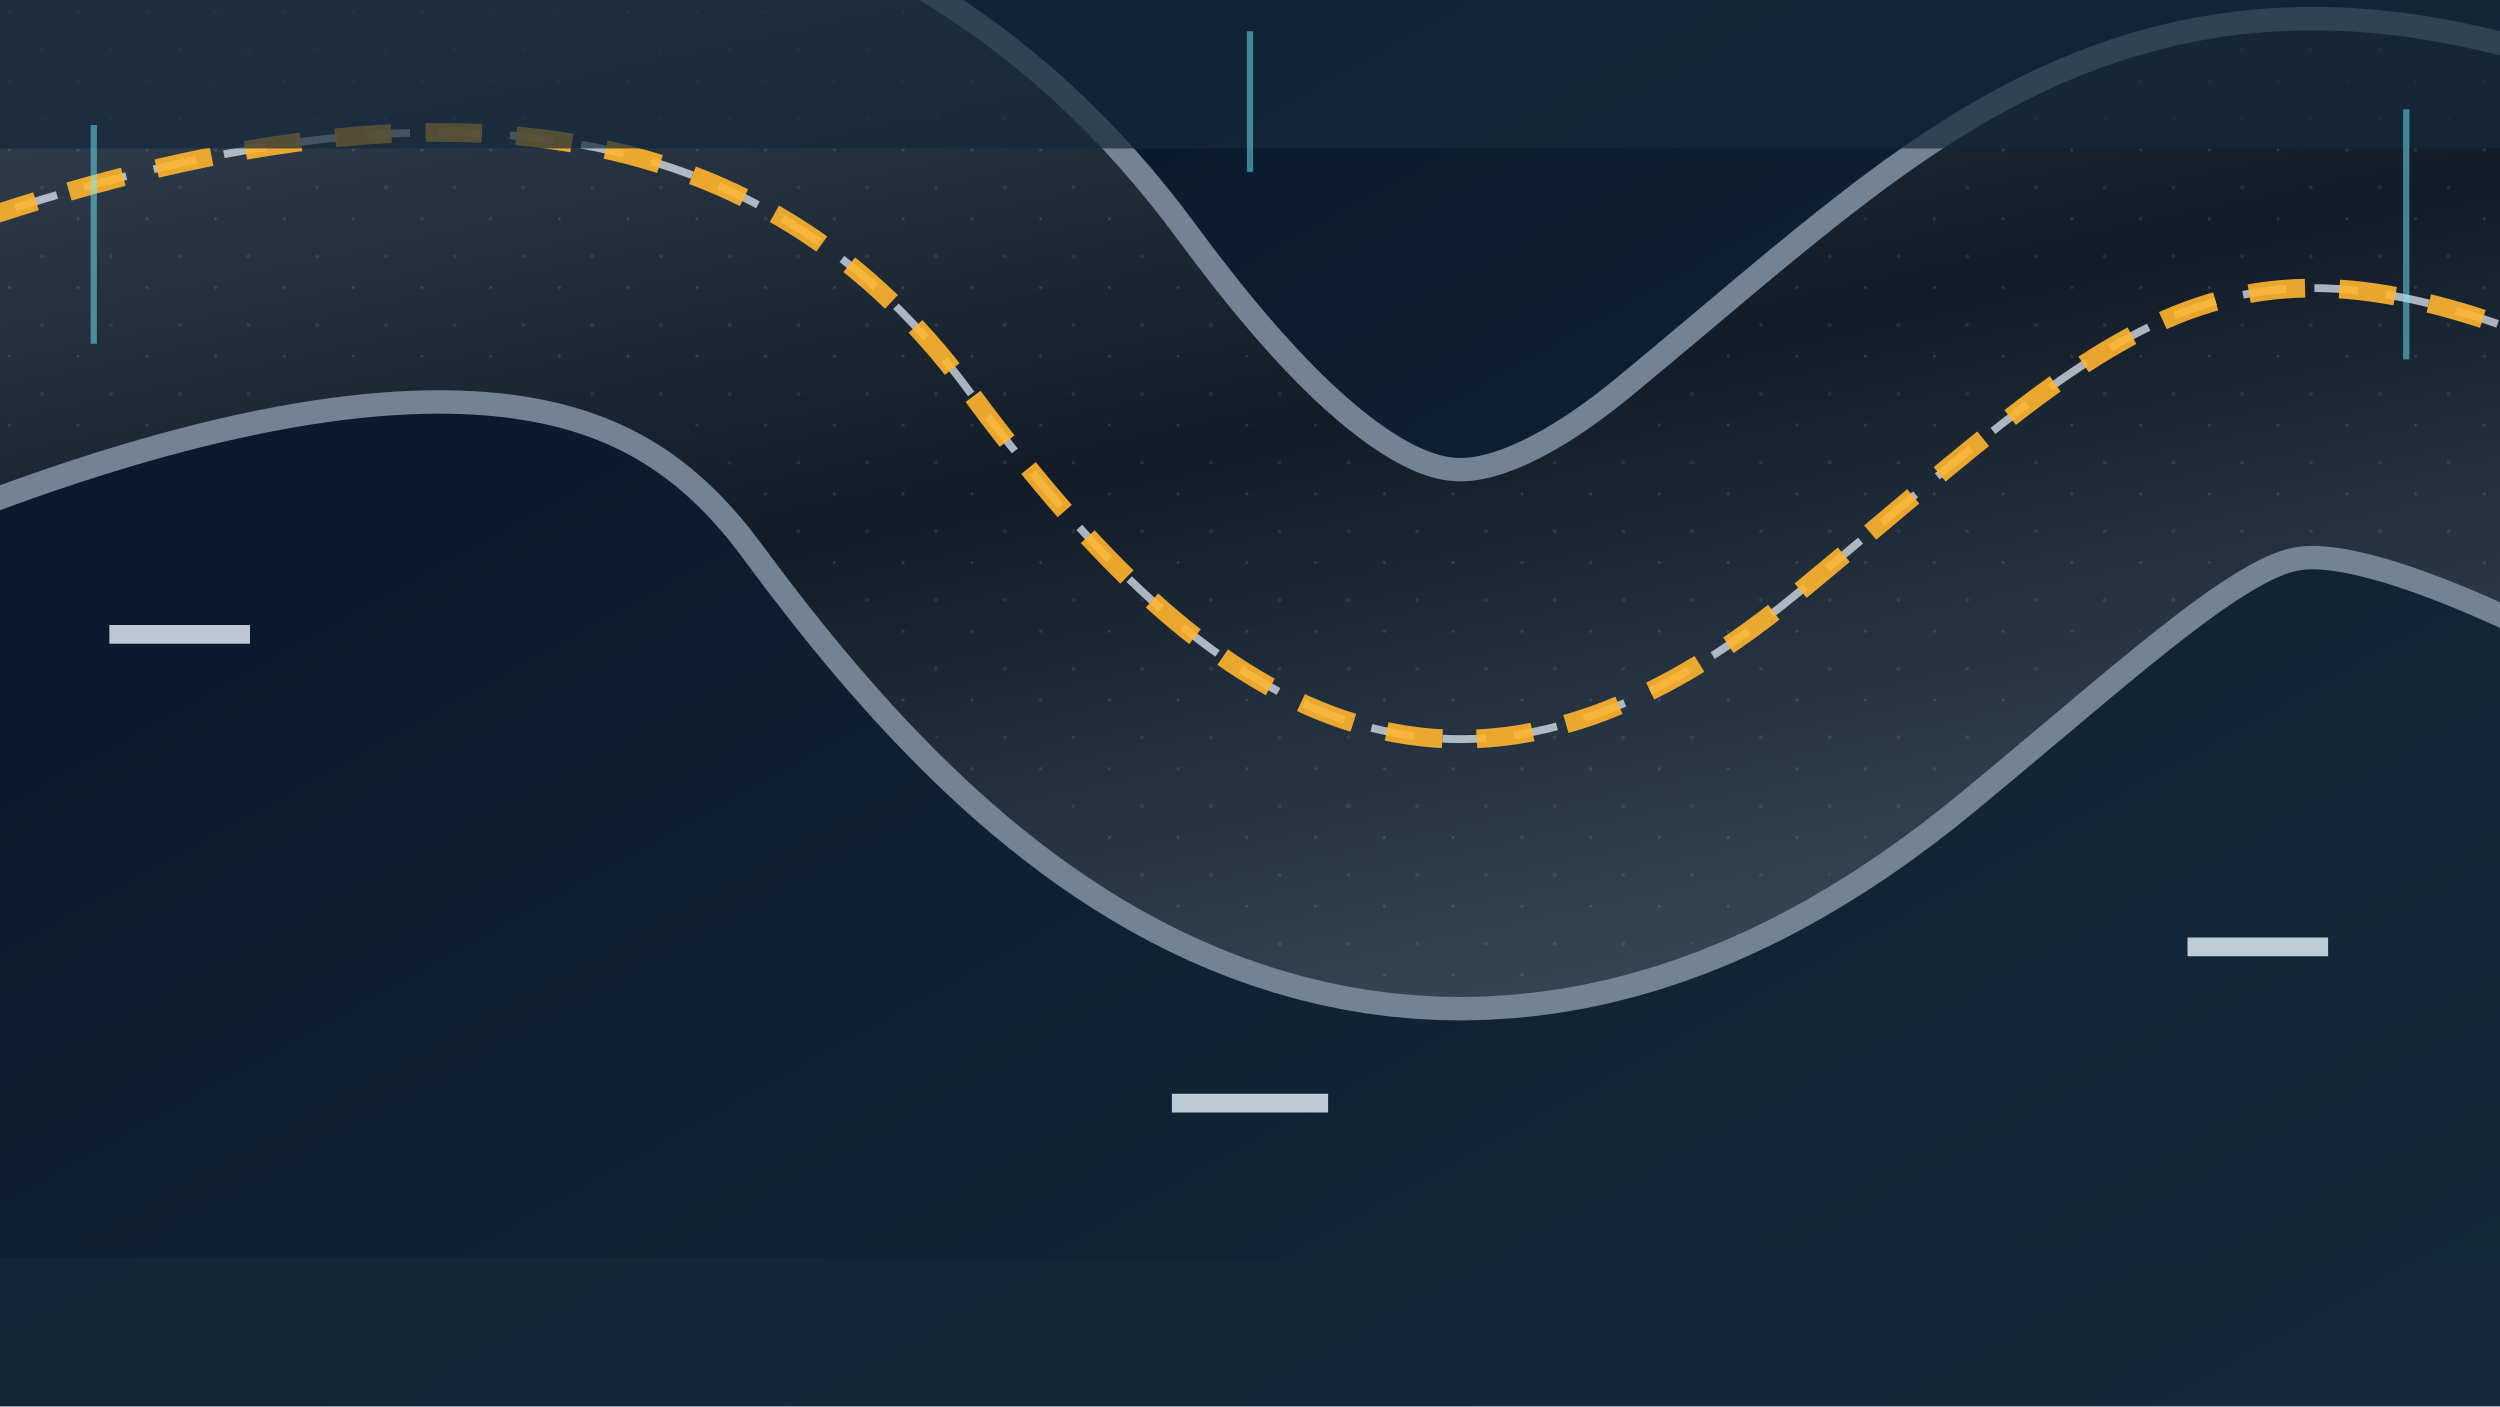
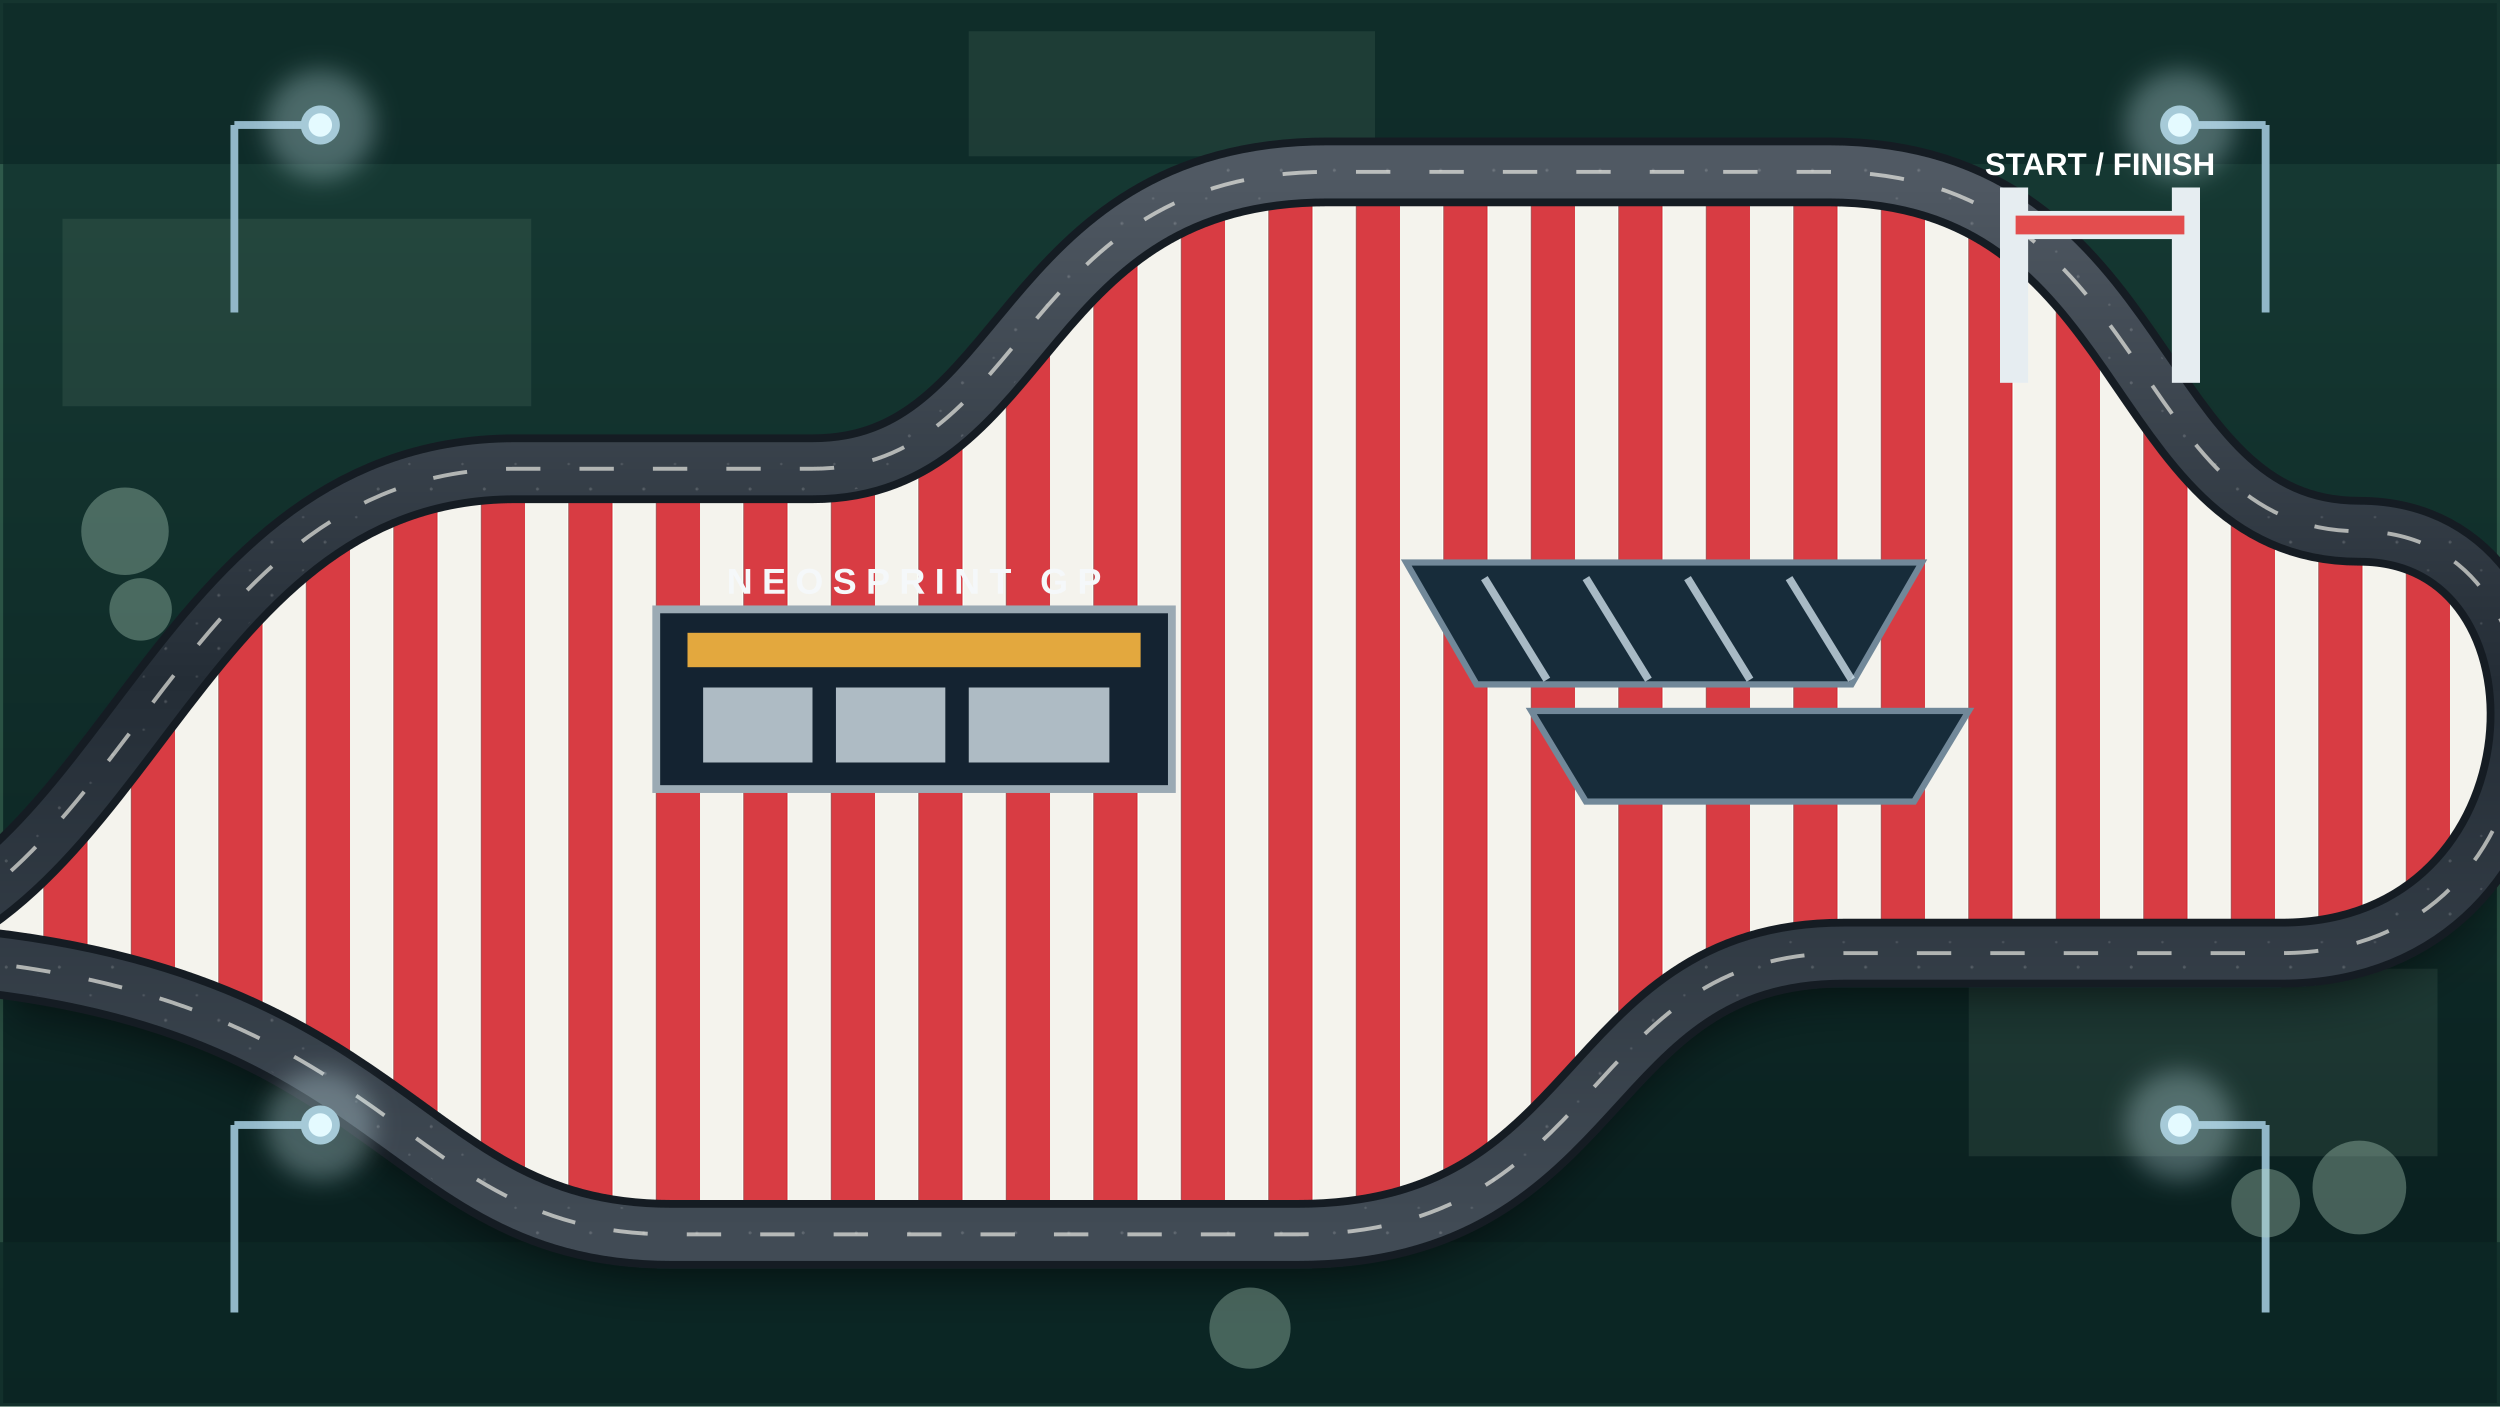
<svg xmlns="http://www.w3.org/2000/svg" viewBox="0 0 1600 900">
  <defs>
-     <linearGradient id="sky" y2="1">
-       <stop stop-color="#08152a" />
-       <stop offset="1" stop-color="#142b3c" />
+     <linearGradient id="grass" x2="0" y2="1">
+       <stop stop-color="#173c35" />
+       <stop offset="1" stop-color="#081d1d" />
    </linearGradient>
-     <linearGradient id="road" y2="1">
-       <stop stop-color="#303d4b" />
-       <stop offset=".5" stop-color="#121c28" />
-       <stop offset="1" stop-color="#344453" />
+     <linearGradient id="asphalt" x2="0" y2="1">
+       <stop stop-color="#505963" />
+       <stop offset=".48" stop-color="#242d36" />
+       <stop offset="1" stop-color="#414b55" />
    </linearGradient>
-     <pattern id="asphalt" width="44" height="44" patternUnits="userSpaceOnUse">
-       <circle cx="6" cy="8" r="1" fill="#fff" opacity=".11" />
-       <circle cx="27" cy="32" r="1.3" fill="#fff" opacity=".08" />
+     <pattern id="grain" width="34" height="34" patternUnits="userSpaceOnUse">
+       <circle cx="4" cy="7" r="1" fill="#fff" opacity=".15" />
+       <circle cx="24" cy="25" r=".8" fill="#fff" opacity=".12" />
    </pattern>
+     <pattern id="kerb" width="56" height="24" patternUnits="userSpaceOnUse">
+       <rect width="28" height="24" fill="#f4f3ed" />
+       <rect x="28" width="28" height="24" fill="#d83c43" />
+     </pattern>
+     <filter id="shadow" x="-30%" y="-30%" width="160%" height="160%">
+       <feGaussianBlur stdDeviation="18" />
+     </filter>
+     <filter id="glow">
+       <feGaussianBlur stdDeviation="8" />
+     </filter>
  </defs>
-   <rect width="1600" height="900" fill="url(#sky)" />
-   <g opacity=".35" fill="#6cc8ff">
-     <circle cx="130" cy="115" r="95" filter="url(#none)" />
-     <circle cx="1450" cy="140" r="120" />
+   <rect width="1600" height="900" fill="url(#grass)" />
+   <path d="M0 0H1600V900H0Z" fill="none" stroke="#5c9876" stroke-width="4" opacity=".35" />
+   <g fill="#0c2825" opacity=".75">
+     <path d="M0 0h1600v105H0zM0 795h1600v105H0z" />
  </g>
-   <path d="M-120 180 C250 30 480 60 620 250 S920 570 1150 380 1430 110 1740 270" fill="none" stroke="#738394" stroke-width="360" />
-   <path d="M-120 180 C250 30 480 60 620 250 S920 570 1150 380 1430 110 1740 270" fill="none" stroke="url(#road)" stroke-width="330" />
-   <path d="M-120 180 C250 30 480 60 620 250 S920 570 1150 380 1430 110 1740 270" fill="none" stroke="url(#asphalt)" stroke-width="318" />
-   <path d="M-120 180 C250 30 480 60 620 250 S920 570 1150 380 1430 110 1740 270" fill="none" stroke="#e9f2fa" stroke-width="5" stroke-dasharray="28 18" opacity=".7" />
-   <path d="M-120 180 C250 30 480 60 620 250 S920 570 1150 380 1430 110 1740 270" fill="none" stroke="#ffb52e" stroke-width="12" stroke-dasharray="36 22" opacity=".9" />
-   <g fill="#e9f5ff" opacity=".8">
-     <path d="M70 400h90v12H70zM1400 600h90v12h-90zM750 700h100v12H750z" />
+   <g fill="#8db39a" opacity=".12">
+     <path d="M40 140h300v120H40zM1260 620h300v120h-300zM620 20h260v80H620z" />
  </g>
-   <g opacity=".7" fill="#14283b">
-     <path d="M0 0h1600v95H0z" />
-     <path d="M0 805h1600v95H0z" />
+   <path d="M-120 610 C80 610 100 300 330 300 L520 300 C660 300 650 110 850 110 L1170 110 C1380 110 1360 340 1510 340 C1660 340 1650 610 1460 610 L1180 610 C1010 610 1030 790 830 790 L430 790 C240 790 260 610 -120 610Z" fill="#02090e" opacity=".72" filter="url(#shadow)" transform="translate(0 22)" />
+   <path d="M-120 610 C80 610 100 300 330 300 L520 300 C660 300 650 110 850 110 L1170 110 C1380 110 1360 340 1510 340 C1660 340 1650 610 1460 610 L1180 610 C1010 610 1030 790 830 790 L430 790 C240 790 260 610 -120 610Z" fill="url(#kerb)" stroke="#f5f0df" stroke-width="8" />
+   <path d="M-120 610 C80 610 100 300 330 300 L520 300 C660 300 650 110 850 110 L1170 110 C1380 110 1360 340 1510 340 C1660 340 1650 610 1460 610 L1180 610 C1010 610 1030 790 830 790 L430 790 C240 790 260 610 -120 610Z" fill="none" stroke="#151c23" stroke-width="44" />
+   <path d="M-120 610 C80 610 100 300 330 300 L520 300 C660 300 650 110 850 110 L1170 110 C1380 110 1360 340 1510 340 C1660 340 1650 610 1460 610 L1180 610 C1010 610 1030 790 830 790 L430 790 C240 790 260 610 -120 610Z" fill="none" stroke="url(#asphalt)" stroke-width="34" />
+   <path d="M-120 610 C80 610 100 300 330 300 L520 300 C660 300 650 110 850 110 L1170 110 C1380 110 1360 340 1510 340 C1660 340 1650 610 1460 610 L1180 610 C1010 610 1030 790 830 790 L430 790 C240 790 260 610 -120 610Z" fill="none" stroke="url(#grain)" stroke-width="31" />
+   <path d="M-120 610 C80 610 100 300 330 300 L520 300 C660 300 650 110 850 110 L1170 110 C1380 110 1360 340 1510 340 C1660 340 1650 610 1460 610 L1180 610 C1010 610 1030 790 830 790 L430 790 C240 790 260 610 -120 610Z" fill="none" stroke="#f4f4ed" stroke-width="2.5" stroke-dasharray="22 25" opacity=".65" />
+   <g>
+     <path d="M420 390h330v115H420z" fill="#142331" stroke="#9baab4" stroke-width="5" />
+     <path d="M440 405h290v22H440z" fill="#e3a83e" />
+     <g fill="#d4e1e8" opacity=".8">
+       <path d="M450 440h70v48h-70zM535 440h70v48h-70zM620 440h90v48h-90z" />
+     </g>
+     <text x="585" y="380" fill="#f5f8fa" font-family="Arial" font-size="23" font-weight="bold" text-anchor="middle" letter-spacing="6">NEOSPRINT GP</text>
  </g>
-   <g stroke="#6deaff" stroke-width="4" opacity=".5">
-     <path d="M60 80v140M1540 70v160M800 20v90" />
+   <g fill="#172c3a" stroke="#718899" stroke-width="4">
+     <path d="M900 360h330l-45 78H945z" />
+     <path d="M980 455h280l-35 58h-210z" />
+   </g>
+   <g stroke="#d8e9f3" stroke-width="5" opacity=".75">
+     <path d="M950 370l40 65m25-65 40 65m25-65 40 65m25-65 40 65" />
+   </g>
+   <g stroke="#91b7c8" stroke-width="5" fill="#e9fbff">
+     <path d="M150 80v120m0-120h55" />
+     <path d="M1450 80v120m0-120h-55" />
+     <path d="M1450 720v120m0-120h-55" />
+     <path d="M150 720v120m0-120h55" />
+     <circle cx="205" cy="80" r="10" />
+     <circle cx="1395" cy="80" r="10" />
+     <circle cx="1395" cy="720" r="10" />
+     <circle cx="205" cy="720" r="10" />
+   </g>
+   <g fill="#d8f7ff" opacity=".3" filter="url(#glow)">
+     <circle cx="205" cy="80" r="35" />
+     <circle cx="1395" cy="80" r="35" />
+     <circle cx="1395" cy="720" r="35" />
+     <circle cx="205" cy="720" r="35" />
+   </g>
+   <g>
+     <path d="M1280 245v-125h18v125M1390 245v-125h18v125M1280 135h128v18h-128z" fill="#e6edf1" />
+     <path d="M1290 138h108v12h-108z" fill="#e34d4e" />
+     <text x="1344" y="112" fill="#fff" font-family="Arial" font-size="20" font-weight="bold" text-anchor="middle">START / FINISH</text>
+   </g>
+   <g fill="#b5d6c4" opacity=".35">
+     <circle cx="80" cy="340" r="28" />
+     <circle cx="90" cy="390" r="20" />
+     <circle cx="1510" cy="760" r="30" />
+     <circle cx="1450" cy="770" r="22" />
+     <circle cx="800" cy="850" r="26" />
  </g>
</svg>
